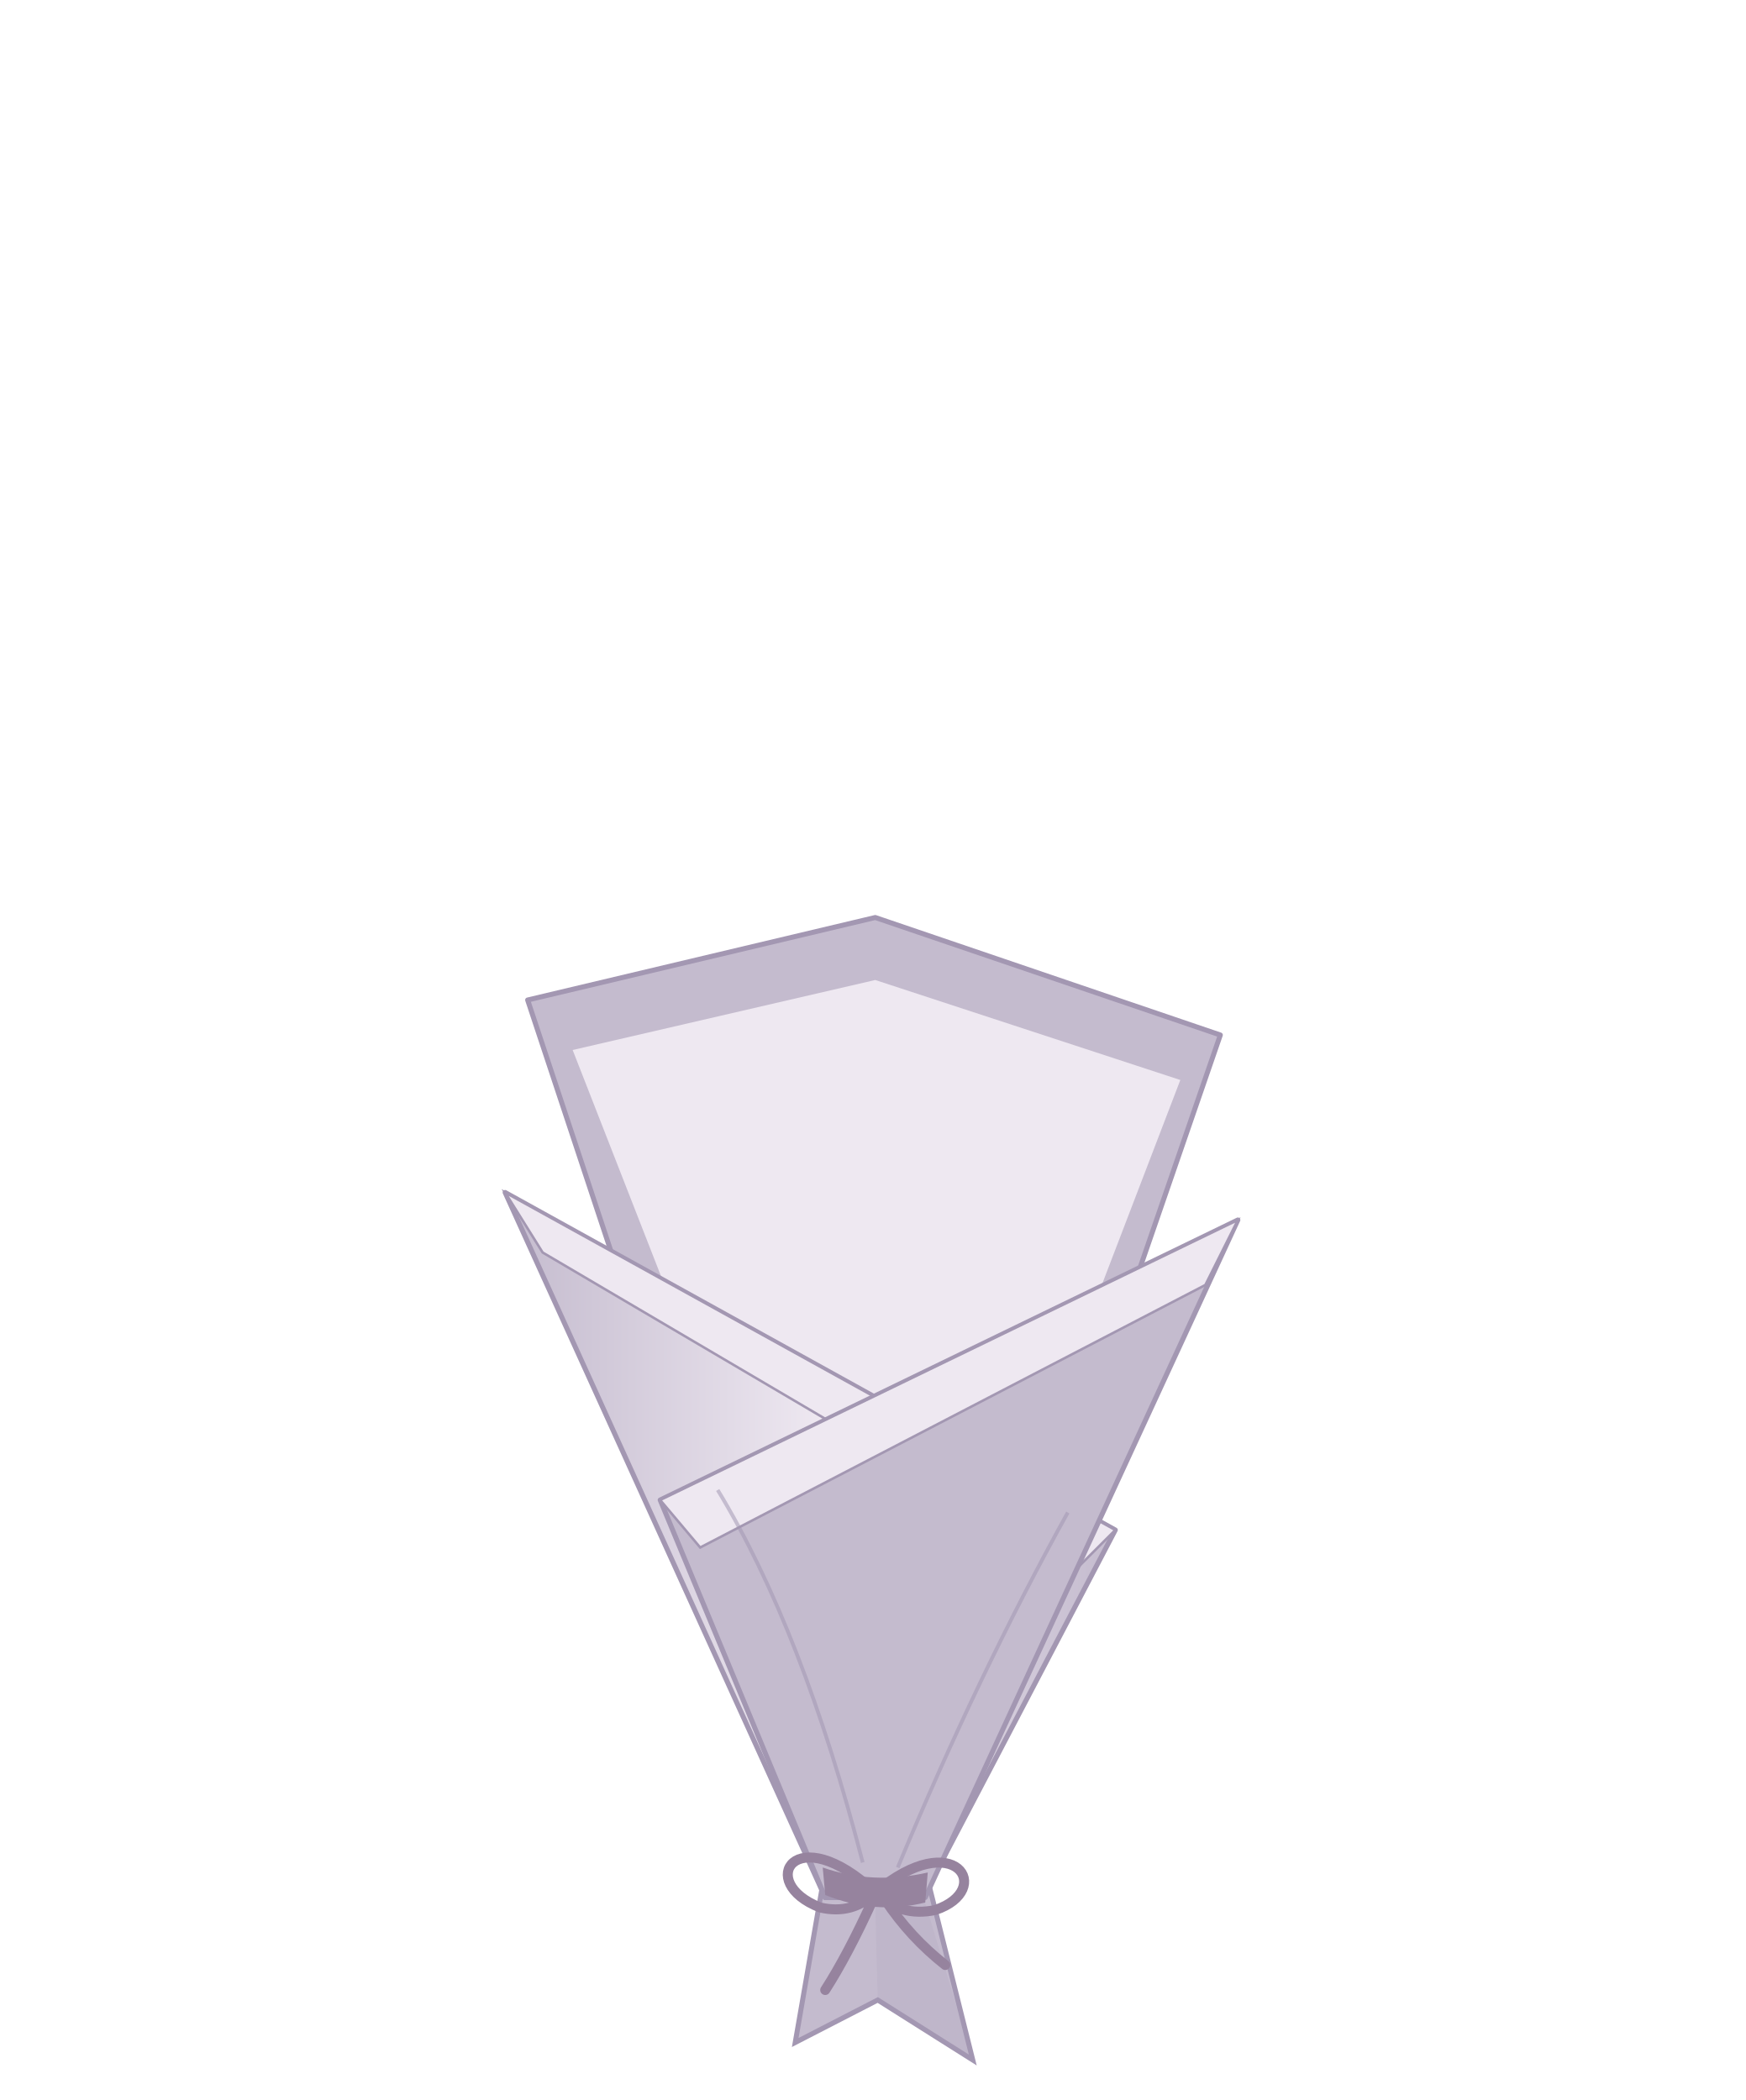
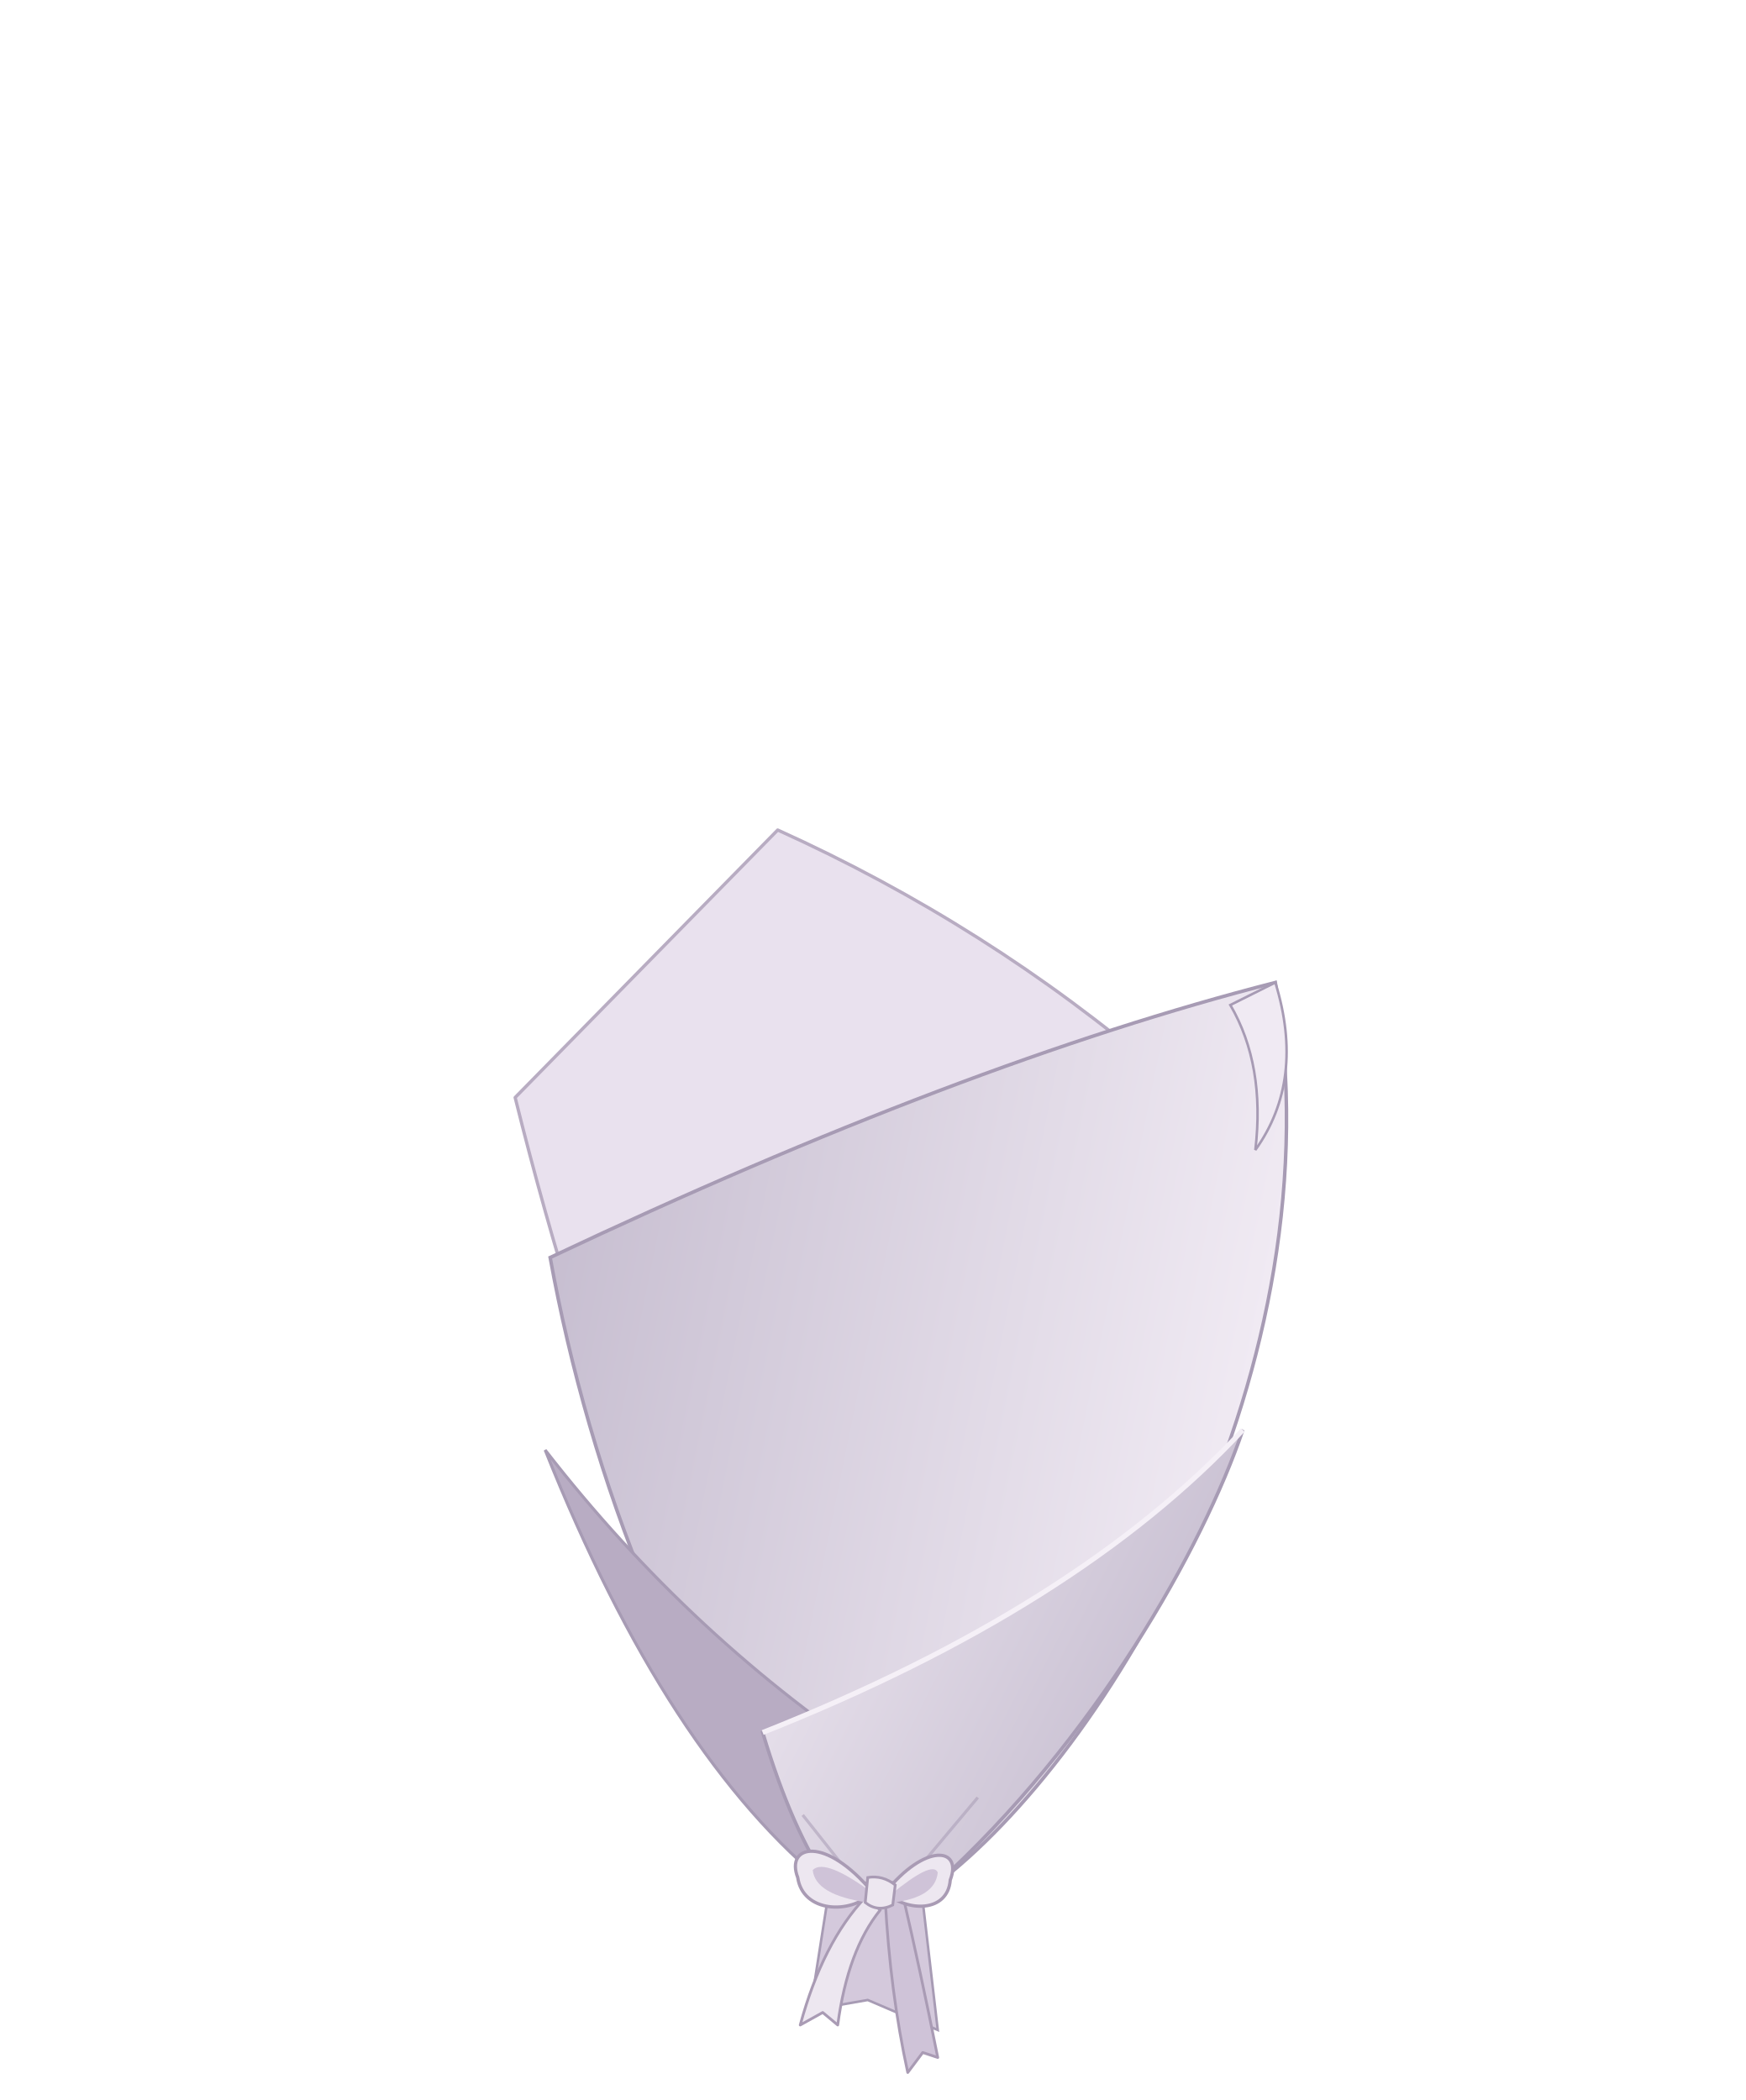
<svg xmlns="http://www.w3.org/2000/svg" viewBox="0 0 698 840" role="img">
  <defs>
-     <linearGradient id="paper-lavender" x1="0" y1="0" x2="1" y2="0">
+     <linearGradient id="paper-lavender" x1="0" y1="0" x2="1" y2=".25">
      <stop stop-color="#c4bbce" />
-       <stop offset=".52" stop-color="#eee8f1" />
+       <stop offset="1" stop-color="#f0eaf3" />
+     </linearGradient>
+     <linearGradient id="fold-lavender" x1="0" y1="0" x2="1" y2=".5">
+       <stop stop-color="#f0eaf3" />
      <stop offset="1" stop-color="#c4bbce" />
    </linearGradient>
  </defs>
-   <path d="M330 748 L318 817 L351 800 L389 824 L370 748Z" fill="#c4bbce" stroke="#a397b2" stroke-width="2" />
-   <path d="M350 762 L351 800 L389 824 L369 758" fill="#a397b2" opacity=".16" />
-   <path d="M211 400 L350 367 L488 414 L369 759 L330 759Z" fill="#c4bbce" stroke="#a397b2" stroke-width="2" stroke-linejoin="round" />
-   <path d="M229 420 L350 392 L472 432 L354 740Z" fill="#eee8f1" />
-   <path d="M202 477 L446 612 L369 759 L330 759Z" fill="url(#paper-lavender)" stroke="#a397b2" stroke-width="2" stroke-linejoin="round" />
-   <path d="M202 477 L446 612 L431 627 L217 501Z" fill="#eee8f1" stroke="#a397b2" stroke-width="1" />
-   <path d="M495 488 L264 600 L330 759 L370 759Z" fill="#c4bbce" stroke="#a397b2" stroke-width="2" stroke-linejoin="round" />
-   <path d="M495 488 L264 600 L280 619 L482 514Z" fill="#eee8f1" stroke="#a397b2" stroke-width="1" />
-   <path d="M287 596 Q321 652 345 745 M427 605 Q391 670 359 747" fill="none" stroke="#a397b2" stroke-width="1.5" opacity=".55" />
-   <path d="M329 747 Q349 754 371 749 L370 761 Q350 766 330 758Z" fill="#96839e" />
-   <path d="M350 757 C318 727 302 753 328 763 Q341 766 350 757 C382 730 398 756 374 764 Q360 767 350 757 M349 760 Q339 782 330 796 M354 760 Q364 775 378 786" fill="none" stroke="#96839e" stroke-width="4" stroke-linecap="round" />
+   <path d="M206 439 L311 332 Q395 370 464 429 Q452 616 372 754 L330 754 Q252 624 206 439Z" fill="#e9e1ee" stroke="#b8acc2" stroke-width="1.3" stroke-linejoin="round" />
+   <path d="M220 503 Q385 425 510 393 C536 548 443 702 374 754 L330 754 C272 688 236 591 220 503Z" fill="url(#paper-lavender)" stroke="#a79bb4" stroke-width="1.4" />
+   <path d="M510 393 Q522 432 502 460 Q506 426 492 402Z" fill="#f0eaf3" stroke="#a79bb4" stroke-width="1" />
+   <path d="M332 753 L324 804 L347 800 L375 812 L368 752Z" fill="#d4c9dc" stroke="#a79bb4" stroke-width="1" />
+   <path d="M218 580 Q277 656 355 707 L332 755 Q267 703 218 580Z" fill="#b8acc3" stroke="#a79bb4" stroke-width="1.2" />
+   <path d="M497 572 Q431 643 305 693 Q317 733 332 754 Q352 765 374 754 C438 696 481 619 497 572Z" fill="url(#fold-lavender)" stroke="#a79bb4" stroke-width="1.4" />
+   <path d="M497 572 Q431 643 305 693" fill="none" stroke="#f5f0f7" stroke-width="2" />
+   <path d="M321 726 L340 750 M391 719 L365 750" fill="none" stroke="#a79bb4" stroke-width="1.2" opacity=".55" />
+   <path d="M329 750 Q352 757 374 749 L373 758 Q350 765 330 758Z" fill="#cfc3d8" stroke="#a99bb4" stroke-width=".9" />
+   <path d="M346 759 Q329 777 320 810 L329 805 L335 810 Q339 780 352 764Z" fill="#ede7f0" stroke="#a99bb4" stroke-width="1.1" stroke-linejoin="round" />
+   <path d="M354 760 Q356 797 363 829 L369 821 L375 823 Q368 788 361 758Z" fill="#cfc3d8" stroke="#a99bb4" stroke-width="1.1" stroke-linejoin="round" />
+   <path d="M349 757 C330 734 314 738 319 751 C321 765 340 766 349 757Z" fill="#ede7f0" stroke="#a99bb4" stroke-width="1.3" />
+   <path d="M350 758 Q330 743 325 748 Q326 758 347 761Z" fill="#cfc3d8" />
+   <path d="M354 757 C370 737 385 739 380 752 C379 765 363 765 354 757Z" fill="#ede7f0" stroke="#a99bb4" stroke-width="1.3" />
+   <path d="M356 758 Q373 744 375 749 Q374 759 357 761Z" fill="#cfc3d8" />
+   <path d="M347 751 Q353 750 358 754 L357 762 Q351 765 346 761Z" fill="#ede7f0" stroke="#a99bb4" stroke-width="1.1" />
</svg>
